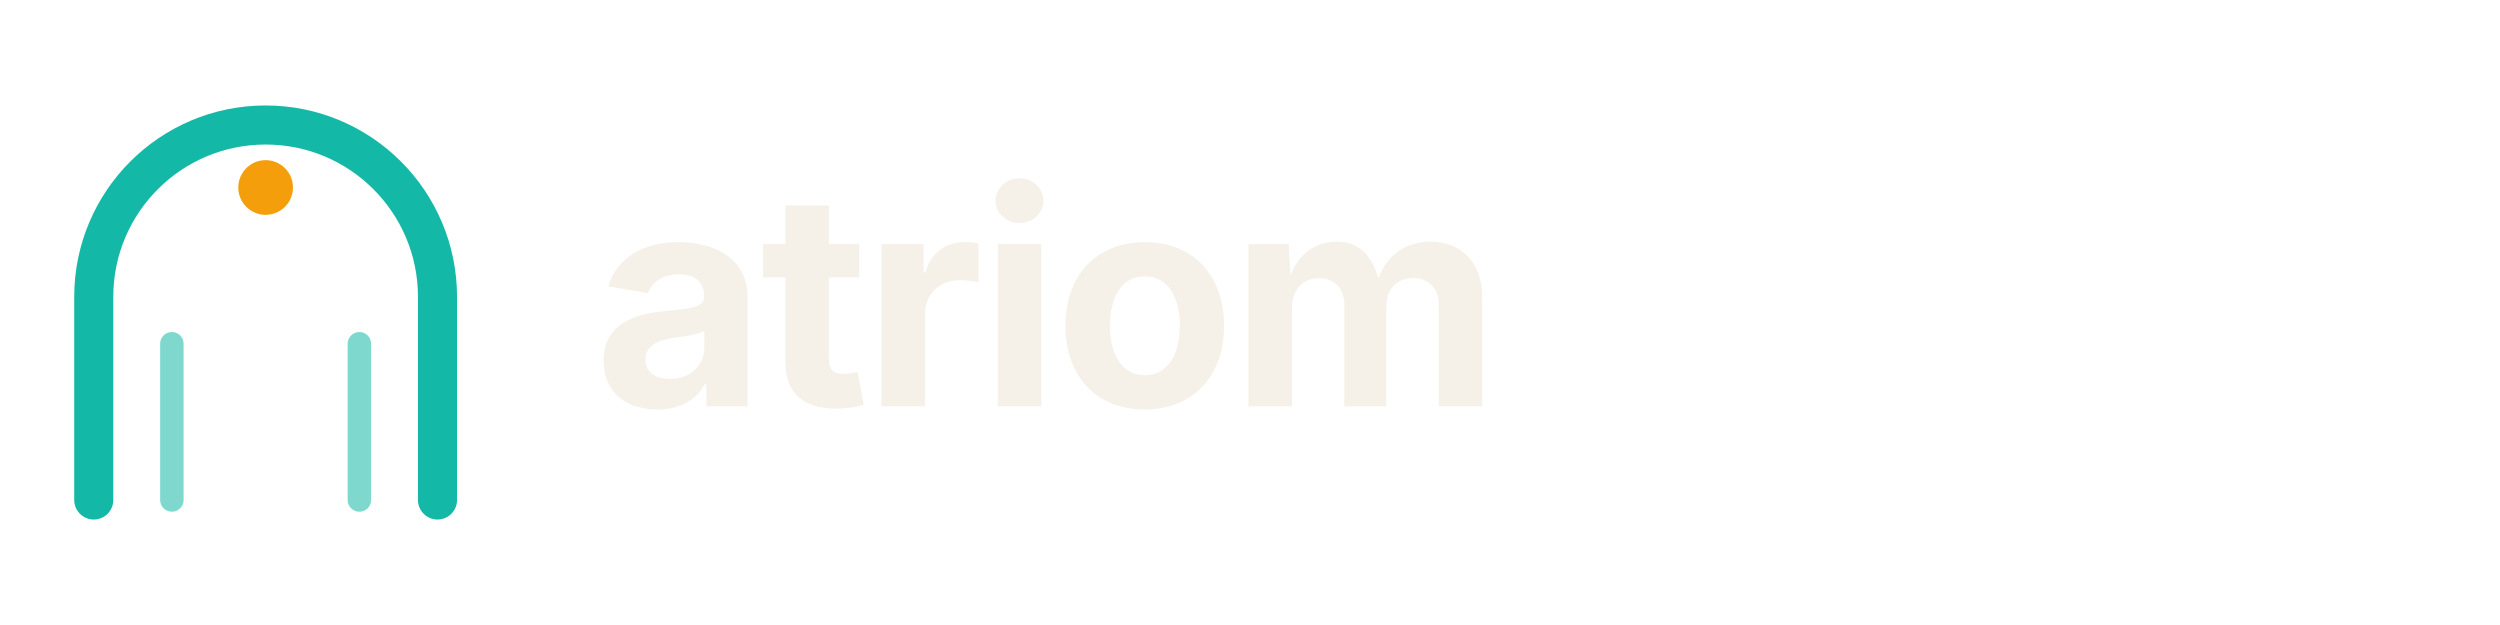
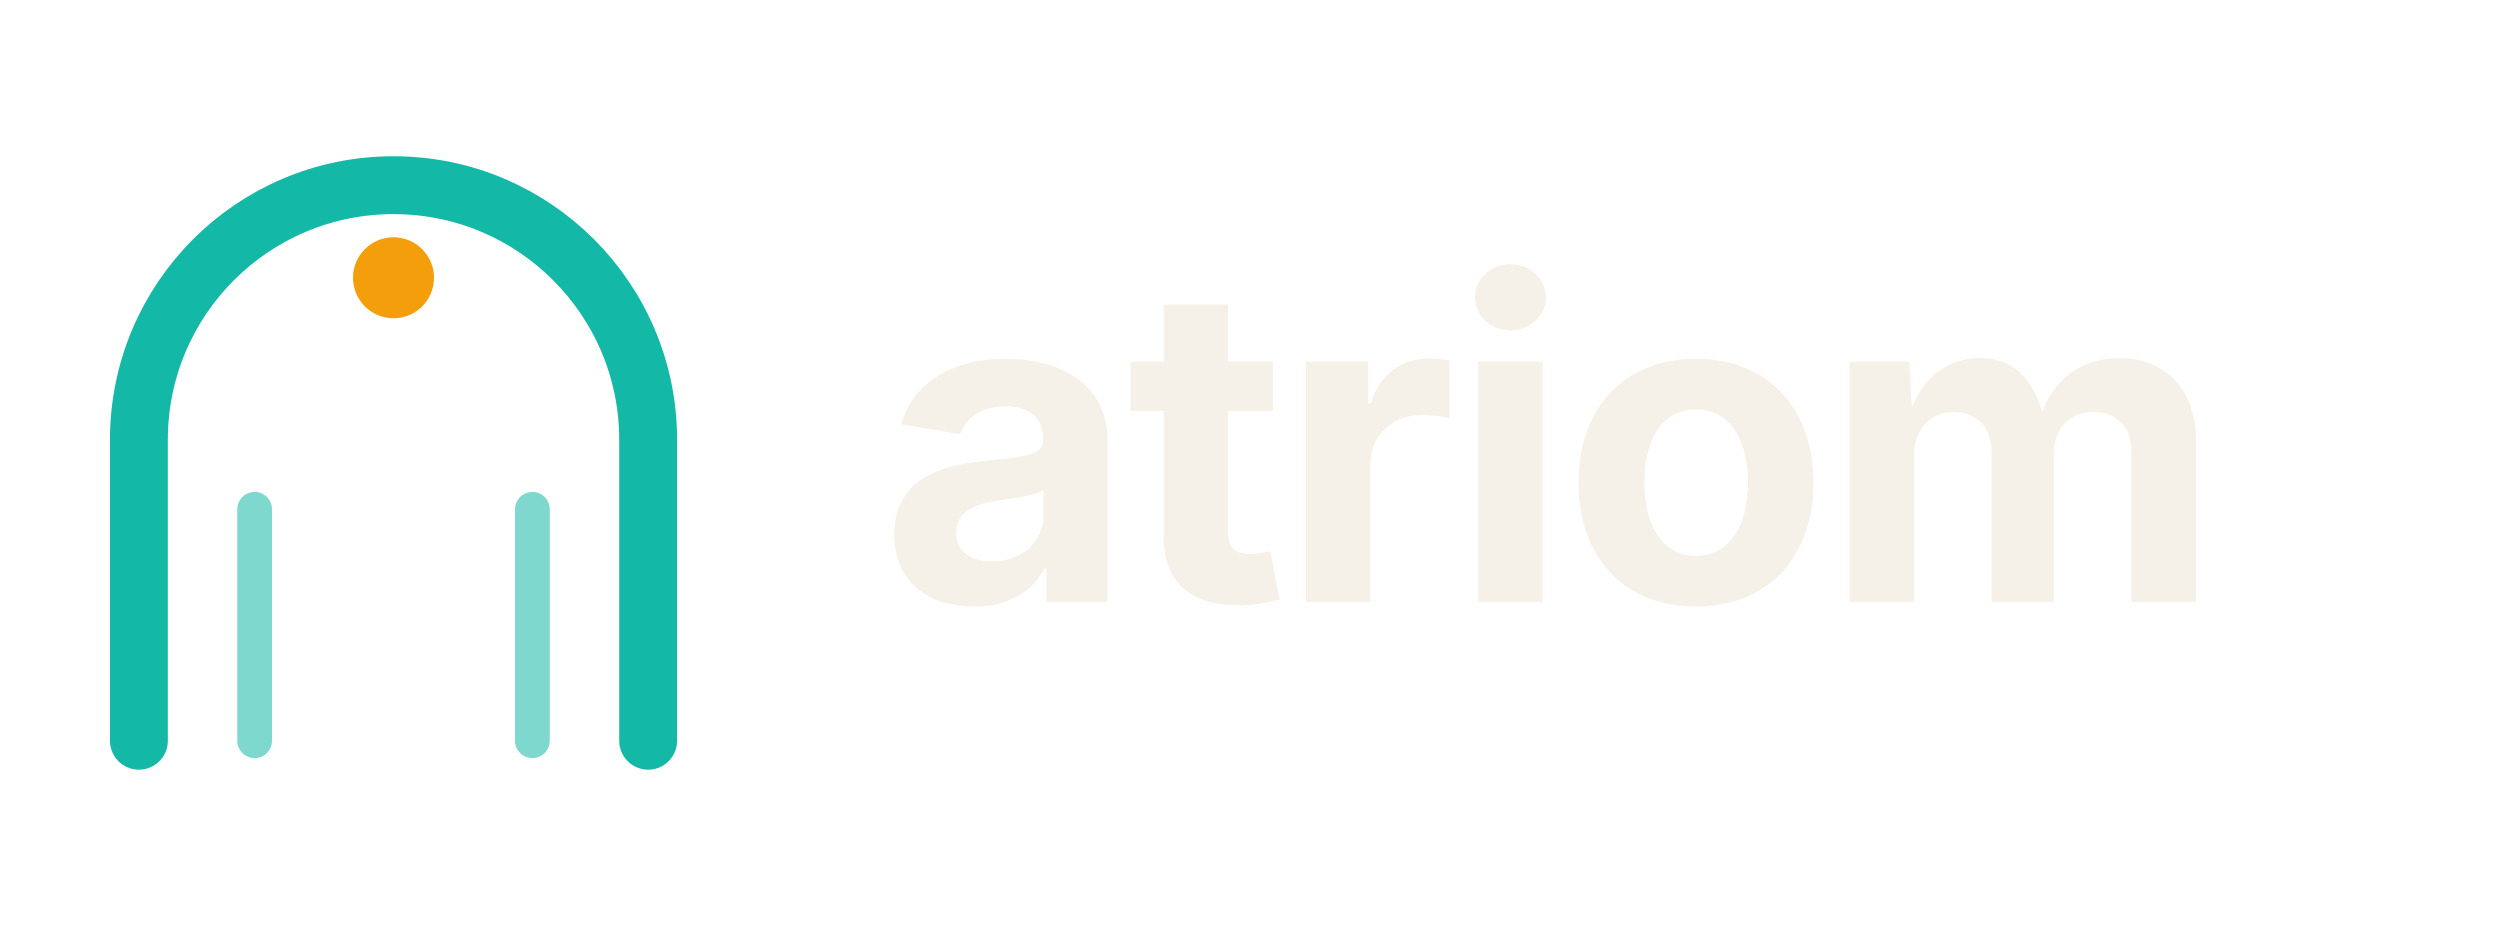
- <svg xmlns="http://www.w3.org/2000/svg" viewBox="0 0 320 80" preserveAspectRatio="xMidYMid meet">
+ <svg xmlns="http://www.w3.org/2000/svg" viewBox="0 0 216 80" preserveAspectRatio="xMidYMid meet">
  <g transform="translate(8, 14)">
    <path d="M 4 50 L 4 24 A 22 22 0 0 1 48 24 L 48 50" fill="none" stroke="#14B8A6" stroke-width="5" stroke-linecap="round" stroke-linejoin="round" />
    <line x1="14" y1="50" x2="14" y2="30" stroke="#14B8A6" stroke-width="3" stroke-linecap="round" opacity="0.55" />
    <line x1="38" y1="50" x2="38" y2="30" stroke="#14B8A6" stroke-width="3" stroke-linecap="round" opacity="0.55" />
    <circle cx="26" cy="10" r="3.5" fill="#F59E0B" />
  </g>
  <text x="76" y="52" fill="#F5F0E8" font-family="Inter, system-ui, sans-serif" font-weight="700" font-size="38" letter-spacing="-0.02em">atriom</text>
</svg>
